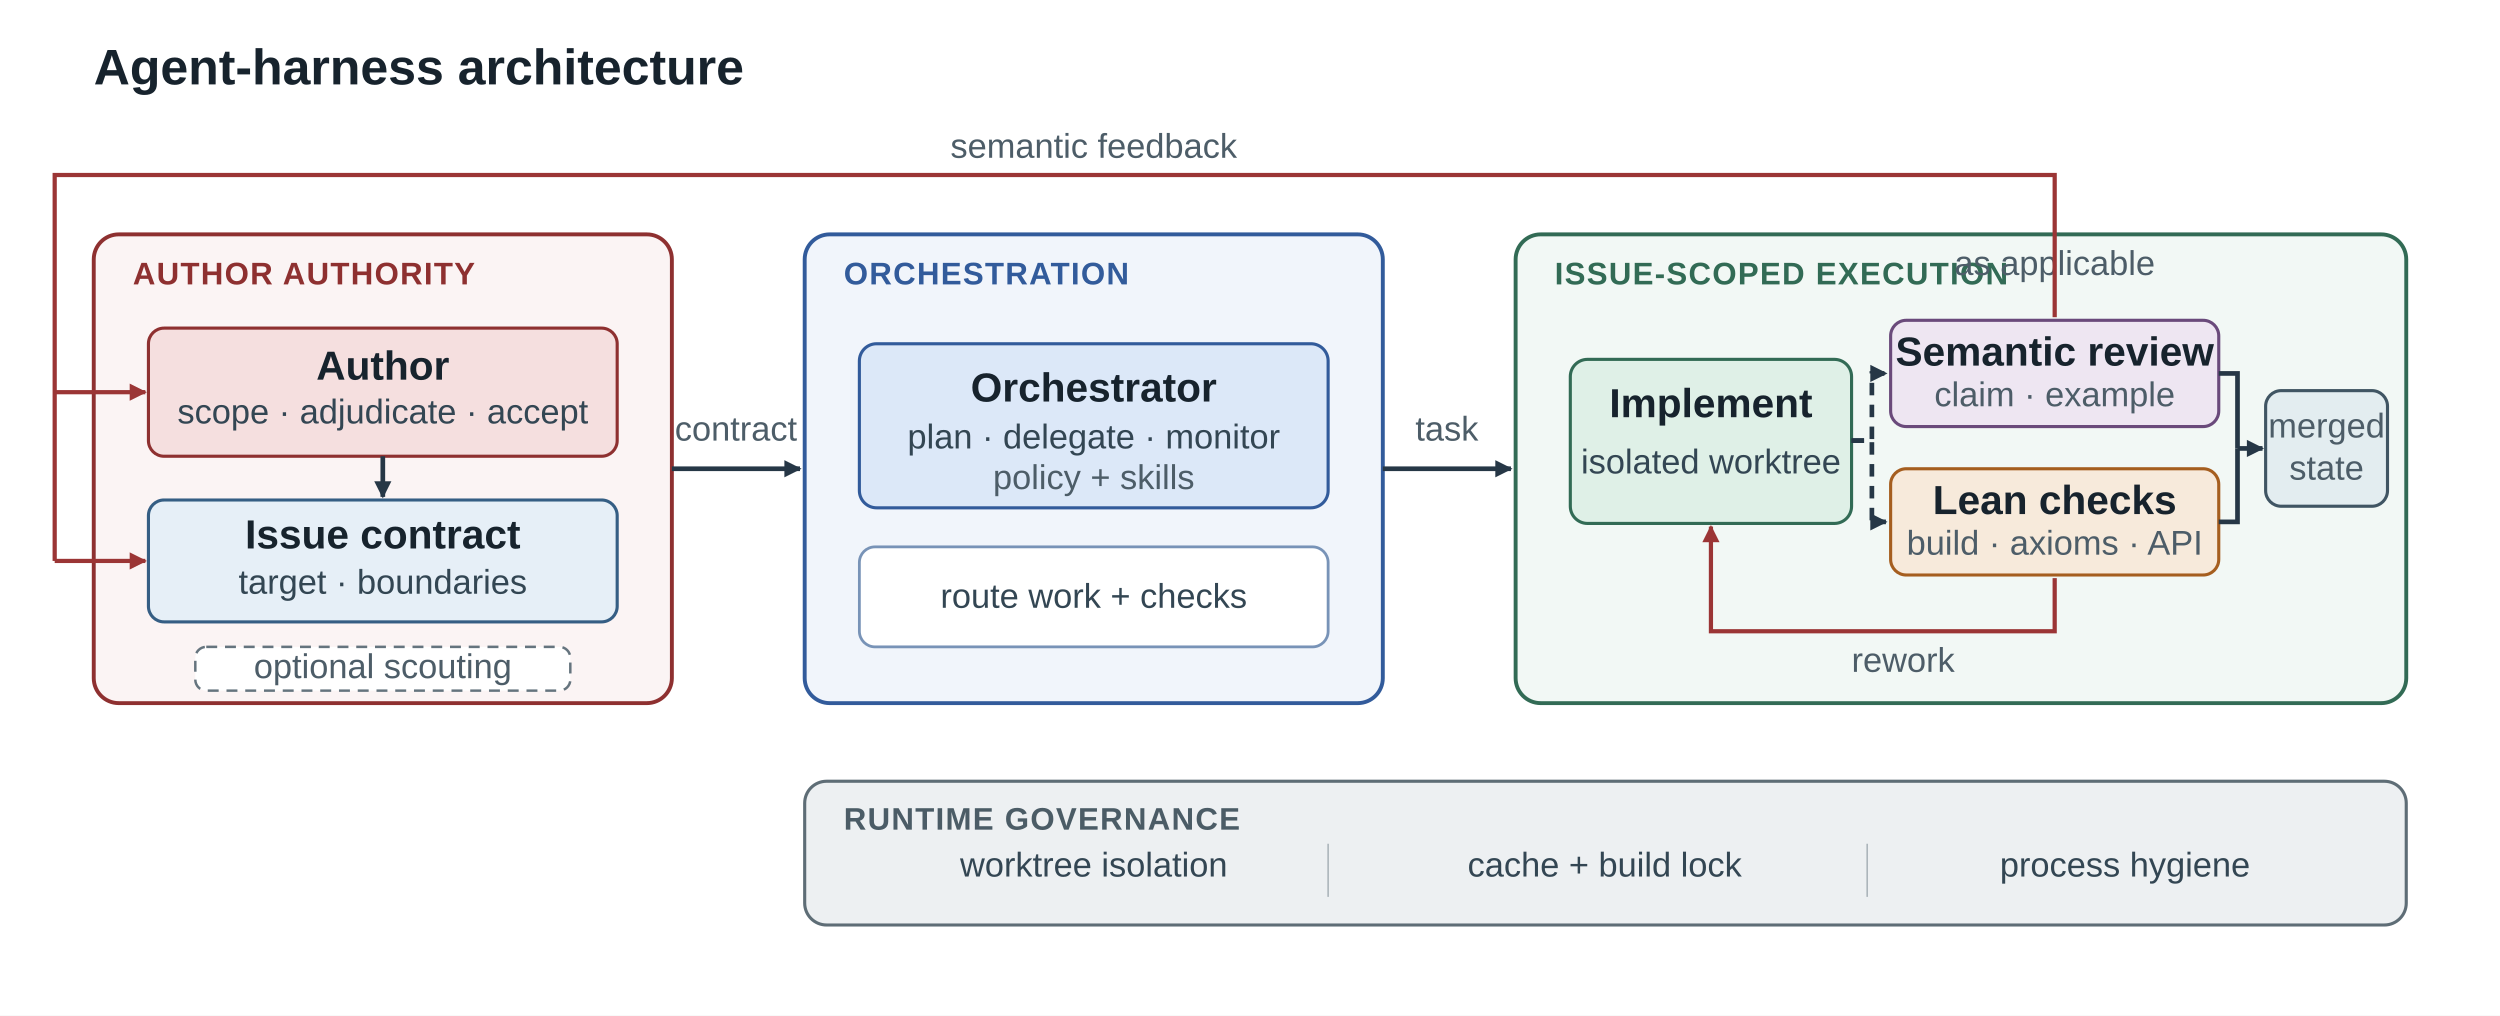
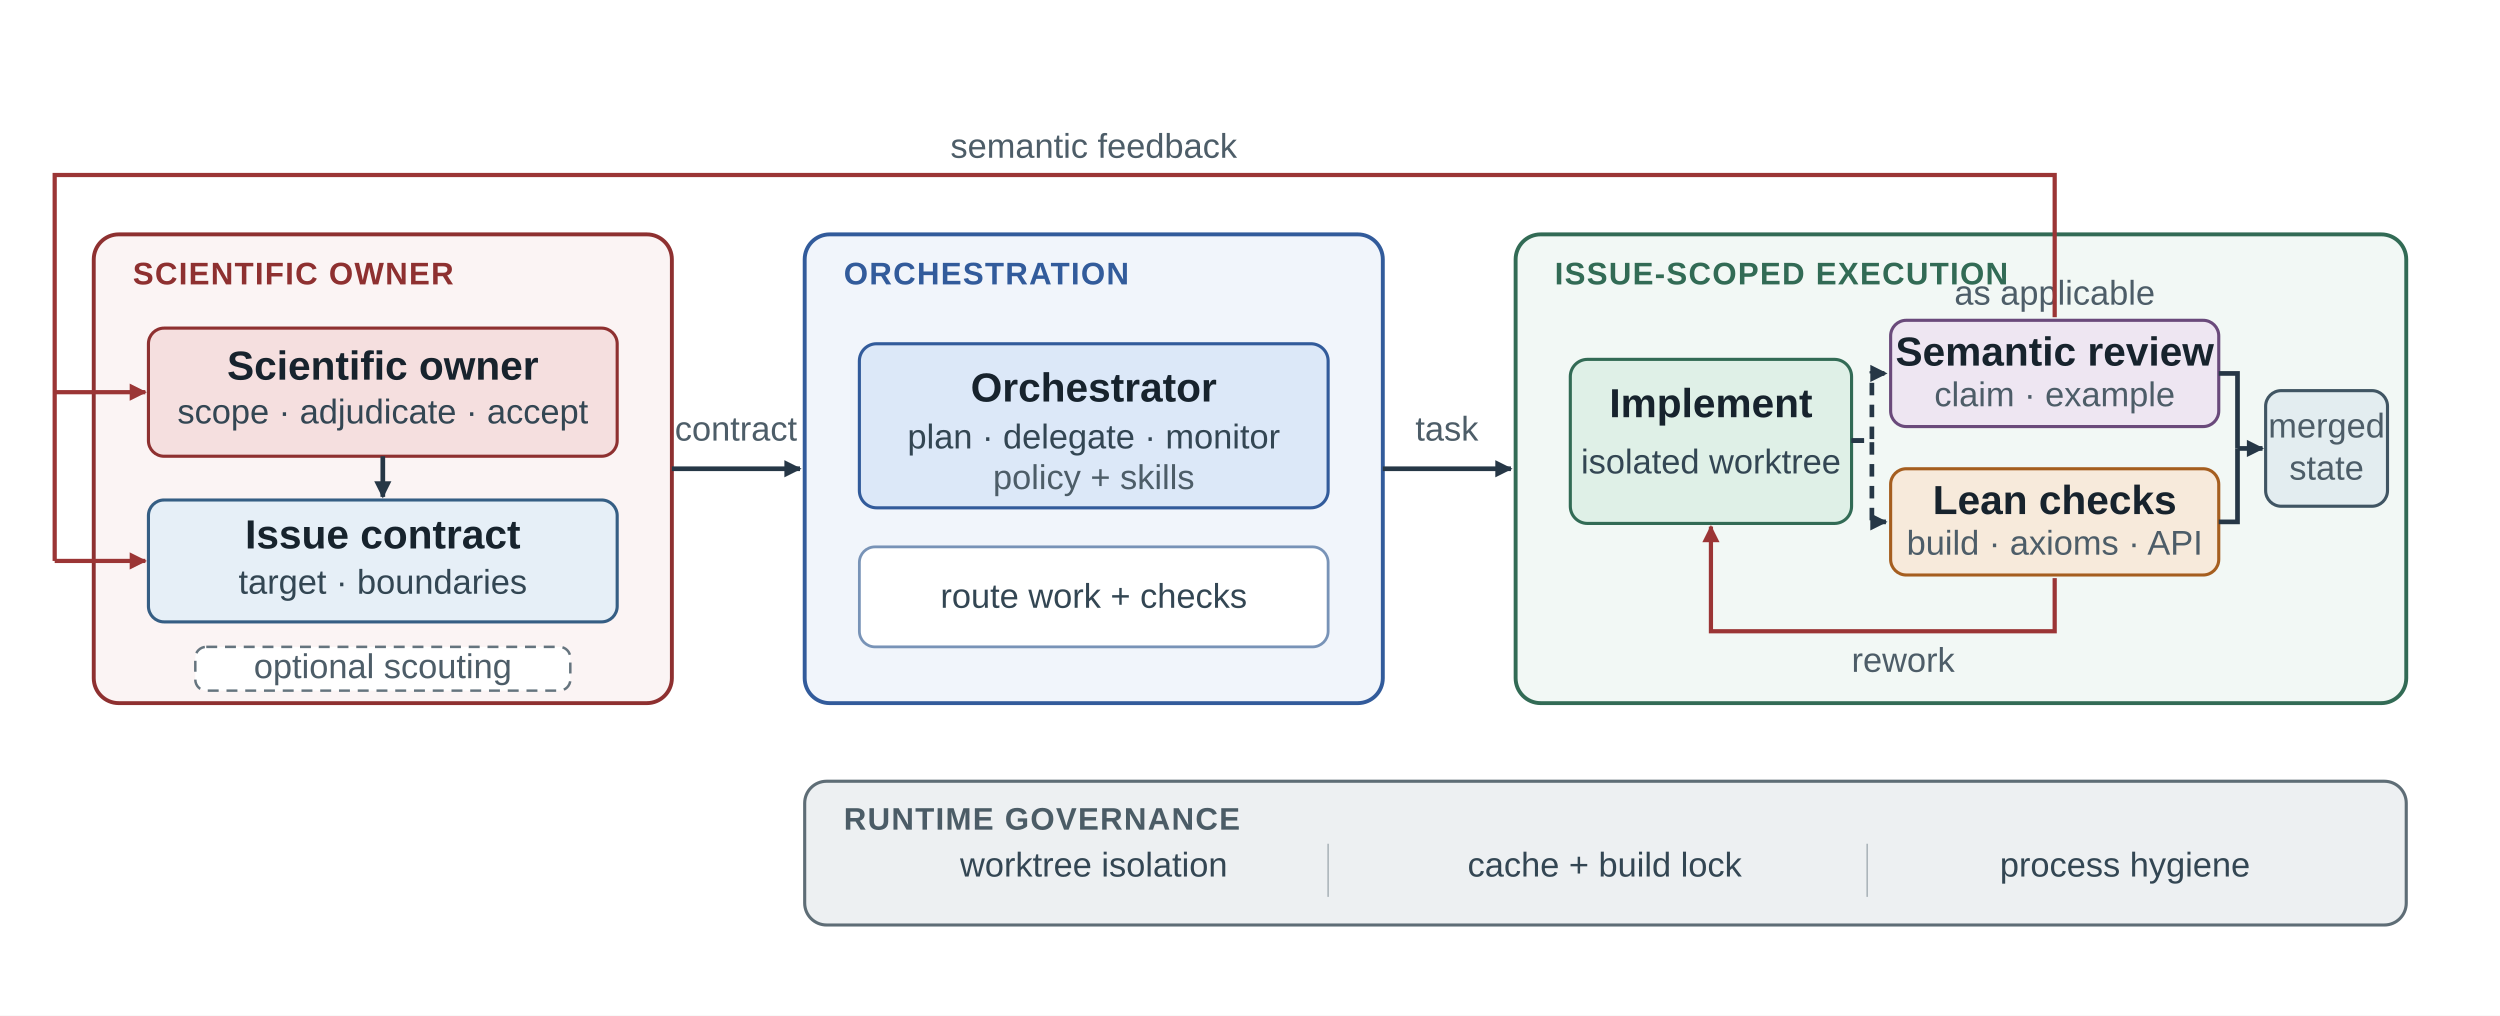
<svg xmlns="http://www.w3.org/2000/svg" width="1600" height="650" viewBox="0 0 1600 650" role="img" aria-labelledby="title desc">
  <defs>
    <marker id="arrow" markerWidth="11" markerHeight="11" refX="10" refY="5.5" orient="auto" markerUnits="userSpaceOnUse">
      <path d="M0,0 L11,5.5 L0,11 Z" fill="#263746" />
    </marker>
    <marker id="feedback" markerWidth="11" markerHeight="11" refX="10" refY="5.5" orient="auto" markerUnits="userSpaceOnUse">
      <path d="M0,0 L11,5.5 L0,11 Z" fill="#9b3535" />
    </marker>
    <style>
      .title { font: 700 32px Arial, Helvetica, sans-serif; fill: #17232d; }
      .layer { font: 700 20px Arial, Helvetica, sans-serif; letter-spacing: 0.8px; }
      .head { font: 700 26px Arial, Helvetica, sans-serif; fill: #17232d; }
      .body { font: 22px Arial, Helvetica, sans-serif; fill: #334653; }
      .small { font: 22px Arial, Helvetica, sans-serif; fill: #4d5d68; }
      .flow { fill: none; stroke: #263746; stroke-width: 3; marker-end: url(#arrow); }
      .conditional { stroke-dasharray: 8 6; }
      .join { fill: none; stroke: #263746; stroke-width: 3; }
      .return { fill: none; stroke: #9b3535; stroke-width: 2.7; marker-end: url(#feedback); }
      .return-trunk { fill: none; stroke: #9b3535; stroke-width: 2.7; }
    </style>
  </defs>
  <rect width="1600" height="650" fill="#ffffff" />
-   <text x="60" y="54" class="title">Agent-harness architecture</text>
  <rect x="60" y="150" width="370" height="300" rx="16" fill="#fbf4f4" stroke="#8e3030" stroke-width="2.5" />
-   <text x="85" y="182" class="layer" fill="#8e3030">AUTHOR AUTHORITY</text>
+   <text x="85" y="182" class="layer" fill="#8e3030">SCIENTIFIC OWNER</text>
  <rect x="95" y="210" width="300" height="82" rx="10" fill="#f5dfdf" stroke="#8e3030" stroke-width="2" />
-   <text x="245" y="243" text-anchor="middle" class="head">Author</text>
+   <text x="245" y="243" text-anchor="middle" class="head">Scientific owner</text>
  <text x="245" y="271" text-anchor="middle" class="body">scope · adjudicate · accept</text>
  <rect x="95" y="320" width="300" height="78" rx="10" fill="#e6eff7" stroke="#355e84" stroke-width="2" />
  <text x="245" y="351" text-anchor="middle" class="head">Issue contract</text>
  <text x="245" y="380" text-anchor="middle" class="body">target · boundaries</text>
  <rect x="125" y="414" width="240" height="28" rx="7" fill="#ffffff" stroke="#65747e" stroke-width="1.6" stroke-dasharray="7 5" />
  <text x="245" y="434" text-anchor="middle" class="small">optional scouting</text>
  <path d="M245 292 L245 318" class="flow" />
  <rect x="515" y="150" width="370" height="300" rx="16" fill="#f1f5fb" stroke="#325b9b" stroke-width="2.5" />
  <text x="540" y="182" class="layer" fill="#325b9b">ORCHESTRATION</text>
  <rect x="550" y="220" width="300" height="105" rx="11" fill="#dce8f8" stroke="#325b9b" stroke-width="2" />
  <text x="700" y="257" text-anchor="middle" class="head">Orchestrator</text>
  <text x="700" y="287" text-anchor="middle" class="body">plan · delegate · monitor</text>
  <text x="700" y="313" text-anchor="middle" class="small">policy + skills</text>
  <rect x="550" y="350" width="300" height="64" rx="10" fill="#ffffff" stroke="#7893b7" stroke-width="1.8" />
  <text x="700" y="389" text-anchor="middle" class="body">route work + checks</text>
  <rect x="970" y="150" width="570" height="300" rx="16" fill="#f2f8f5" stroke="#326b55" stroke-width="2.5" />
  <text x="995" y="182" class="layer" fill="#326b55">ISSUE-SCOPED EXECUTION</text>
  <rect x="1005" y="230" width="180" height="105" rx="11" fill="#dff0e7" stroke="#326b55" stroke-width="2" />
  <text x="1095" y="267" text-anchor="middle" class="head">Implement</text>
  <text x="1095" y="303" text-anchor="middle" class="body">isolated worktree</text>
  <rect x="1210" y="205" width="210" height="68" rx="10" fill="#eee6f2" stroke="#6a4a7b" stroke-width="2" />
  <text x="1315" y="234" text-anchor="middle" class="head">Semantic review</text>
  <text x="1315" y="260" text-anchor="middle" class="small">claim · example</text>
  <rect x="1210" y="300" width="210" height="68" rx="10" fill="#f7eadb" stroke="#a55e1f" stroke-width="2" />
  <text x="1315" y="329" text-anchor="middle" class="head">Lean checks</text>
  <text x="1315" y="355" text-anchor="middle" class="small">build · axioms · API</text>
  <rect x="1450" y="250" width="78" height="74" rx="10" fill="#e3edf0" stroke="#405563" stroke-width="2" />
  <text x="1489" y="280" text-anchor="middle" class="small">merged</text>
  <text x="1489" y="307" text-anchor="middle" class="small">state</text>
  <path d="M430 300 L512 300" class="flow" />
  <text x="471" y="282" text-anchor="middle" class="small">contract</text>
  <path d="M885 300 L967 300" class="flow" />
  <text x="926" y="282" text-anchor="middle" class="small">task</text>
-   <text x="1315" y="176" text-anchor="middle" class="small">as applicable</text>
+   <text x="1315" y="195" text-anchor="middle" class="small">as applicable</text>
  <path d="M1185 282 L1198 282 L1198 239 L1207 239" class="flow conditional" />
  <path d="M1185 282 L1198 282 L1198 334 L1207 334" class="flow conditional" />
  <path d="M1420 239 L1432 239 L1432 287" class="join" />
  <path d="M1420 334 L1432 334 L1432 287" class="join" />
  <path d="M1432 287 L1448 287" class="flow" />
  <path d="M1315 203 L1315 112 L35 112 L35 359" class="return-trunk" />
  <path d="M35 251 L93 251" class="return" />
  <path d="M35 359 L93 359" class="return" />
  <text x="700" y="101" text-anchor="middle" class="small" fill="#8e3030">semantic feedback</text>
  <path d="M1315 370 L1315 404 L1095 404 L1095 337" class="return" />
  <text x="1218" y="430" text-anchor="middle" class="small" fill="#8e3030">rework</text>
  <rect x="515" y="500" width="1025" height="92" rx="14" fill="#edf0f2" stroke="#5e6d76" stroke-width="2" />
  <text x="540" y="531" class="layer" fill="#4b5c66">RUNTIME GOVERNANCE</text>
  <text x="700" y="561" text-anchor="middle" class="body">
    worktree isolation
  </text>
  <text x="1027" y="561" text-anchor="middle" class="body">
    cache + build lock
  </text>
  <text x="1360" y="561" text-anchor="middle" class="body">
    process hygiene
  </text>
  <line x1="850" y1="540" x2="850" y2="574" stroke="#aab3b9" />
  <line x1="1195" y1="540" x2="1195" y2="574" stroke="#aab3b9" />
</svg>
